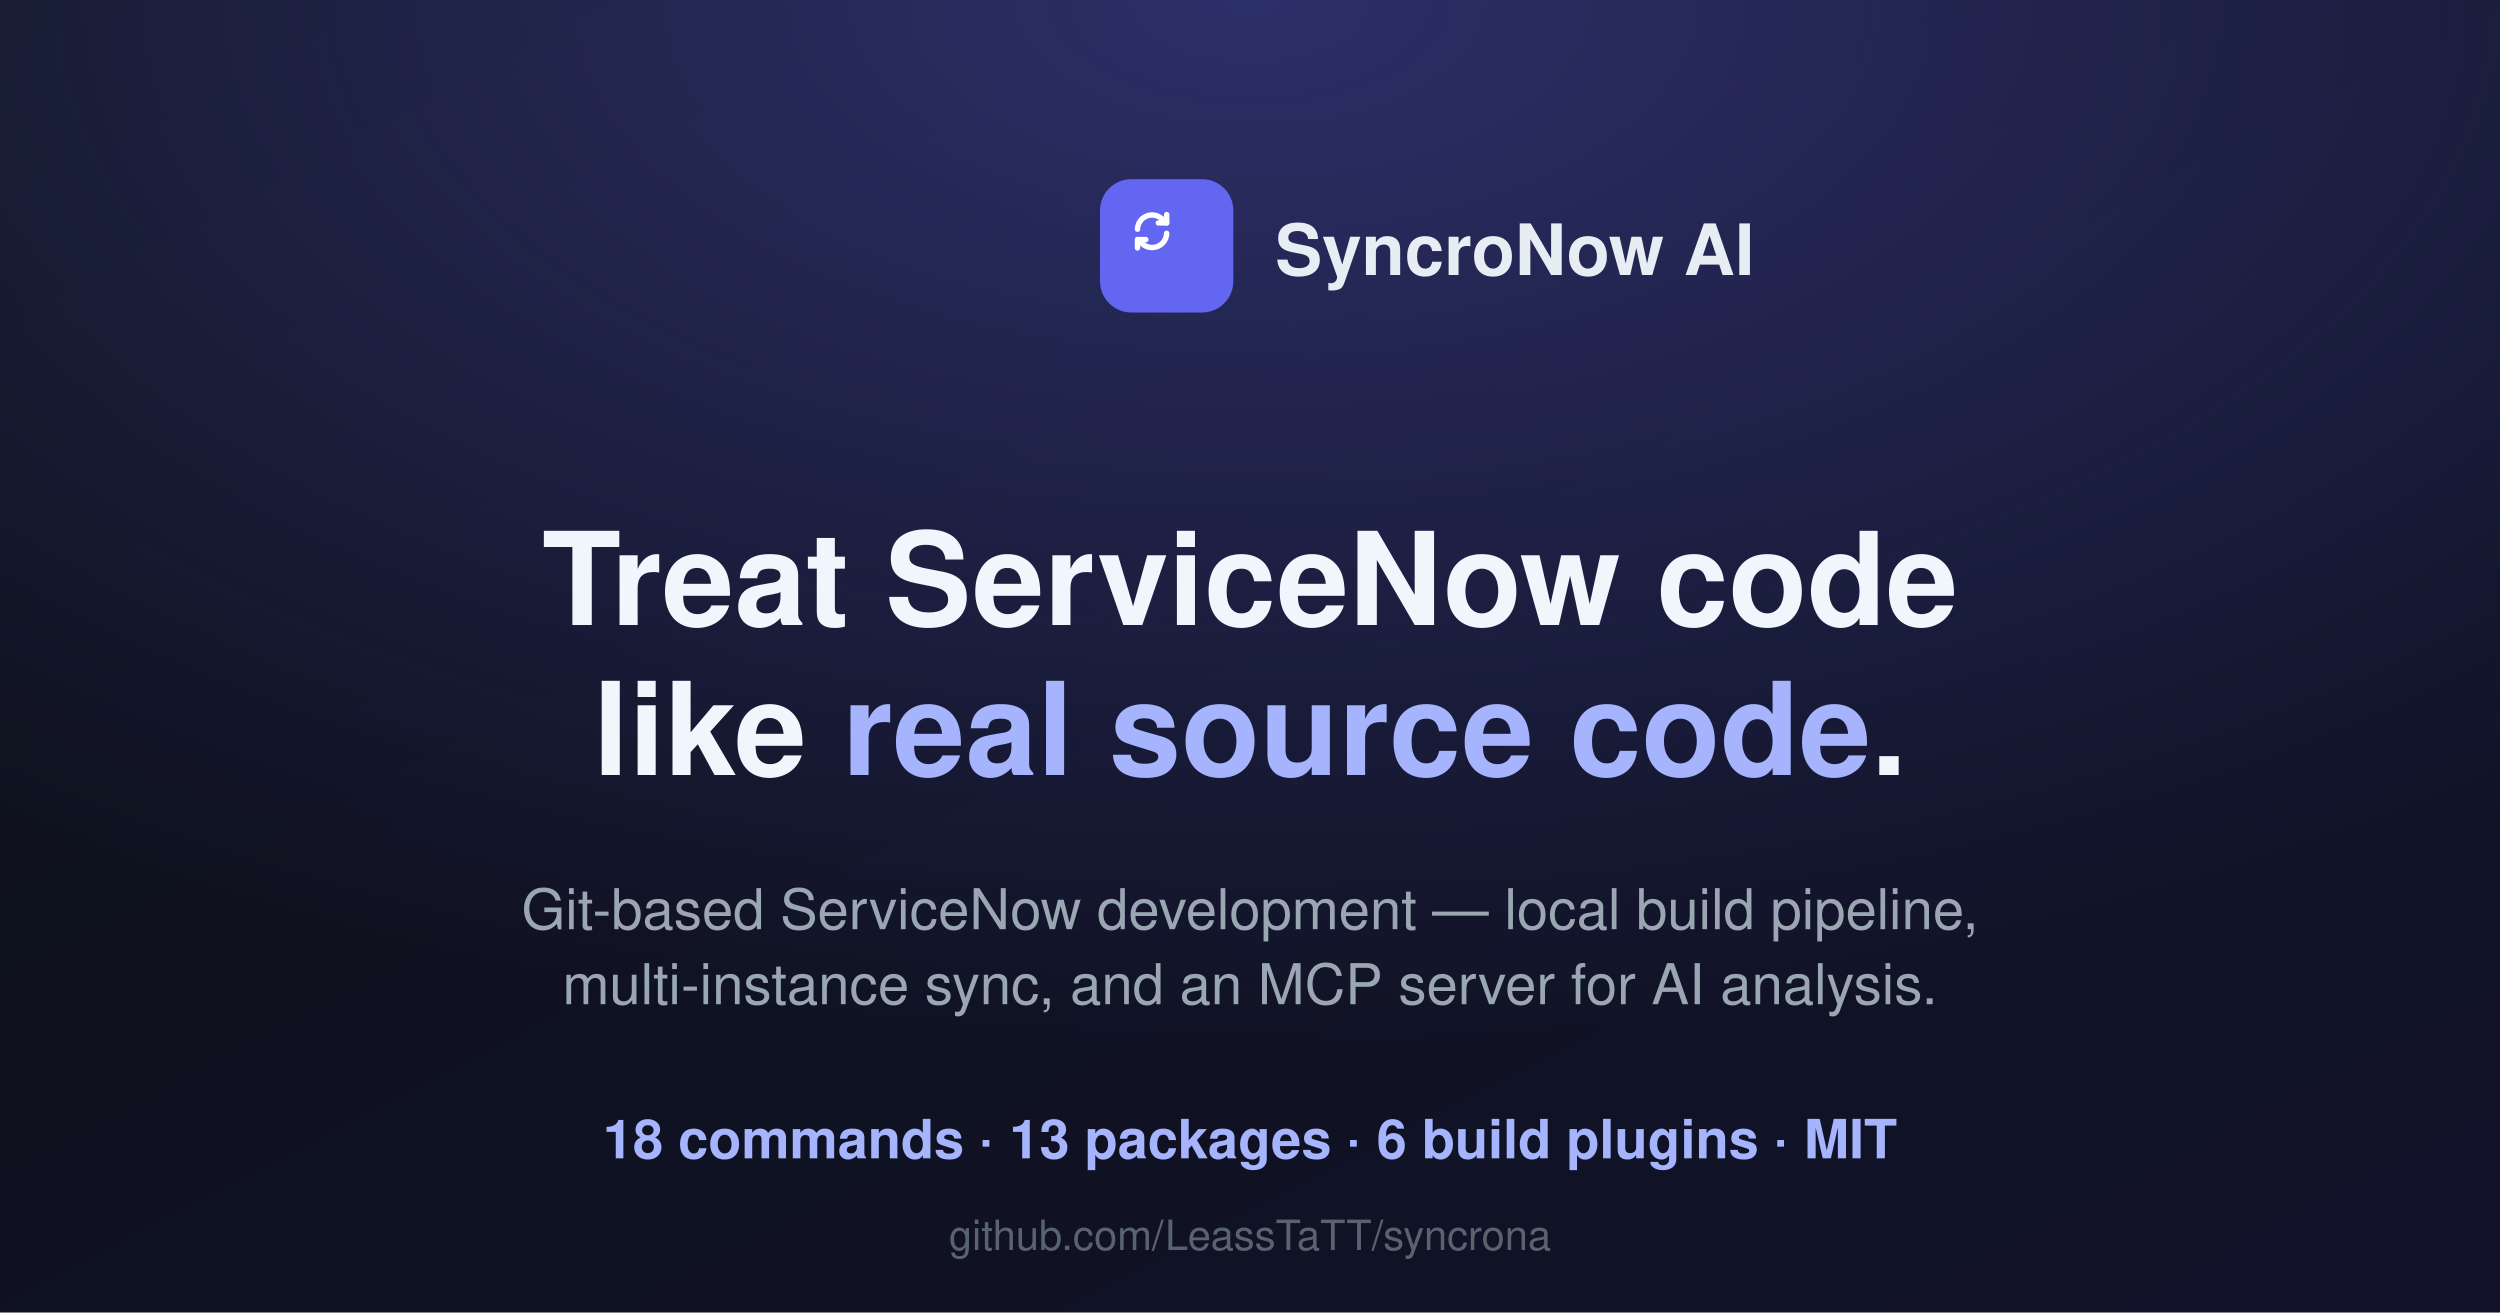
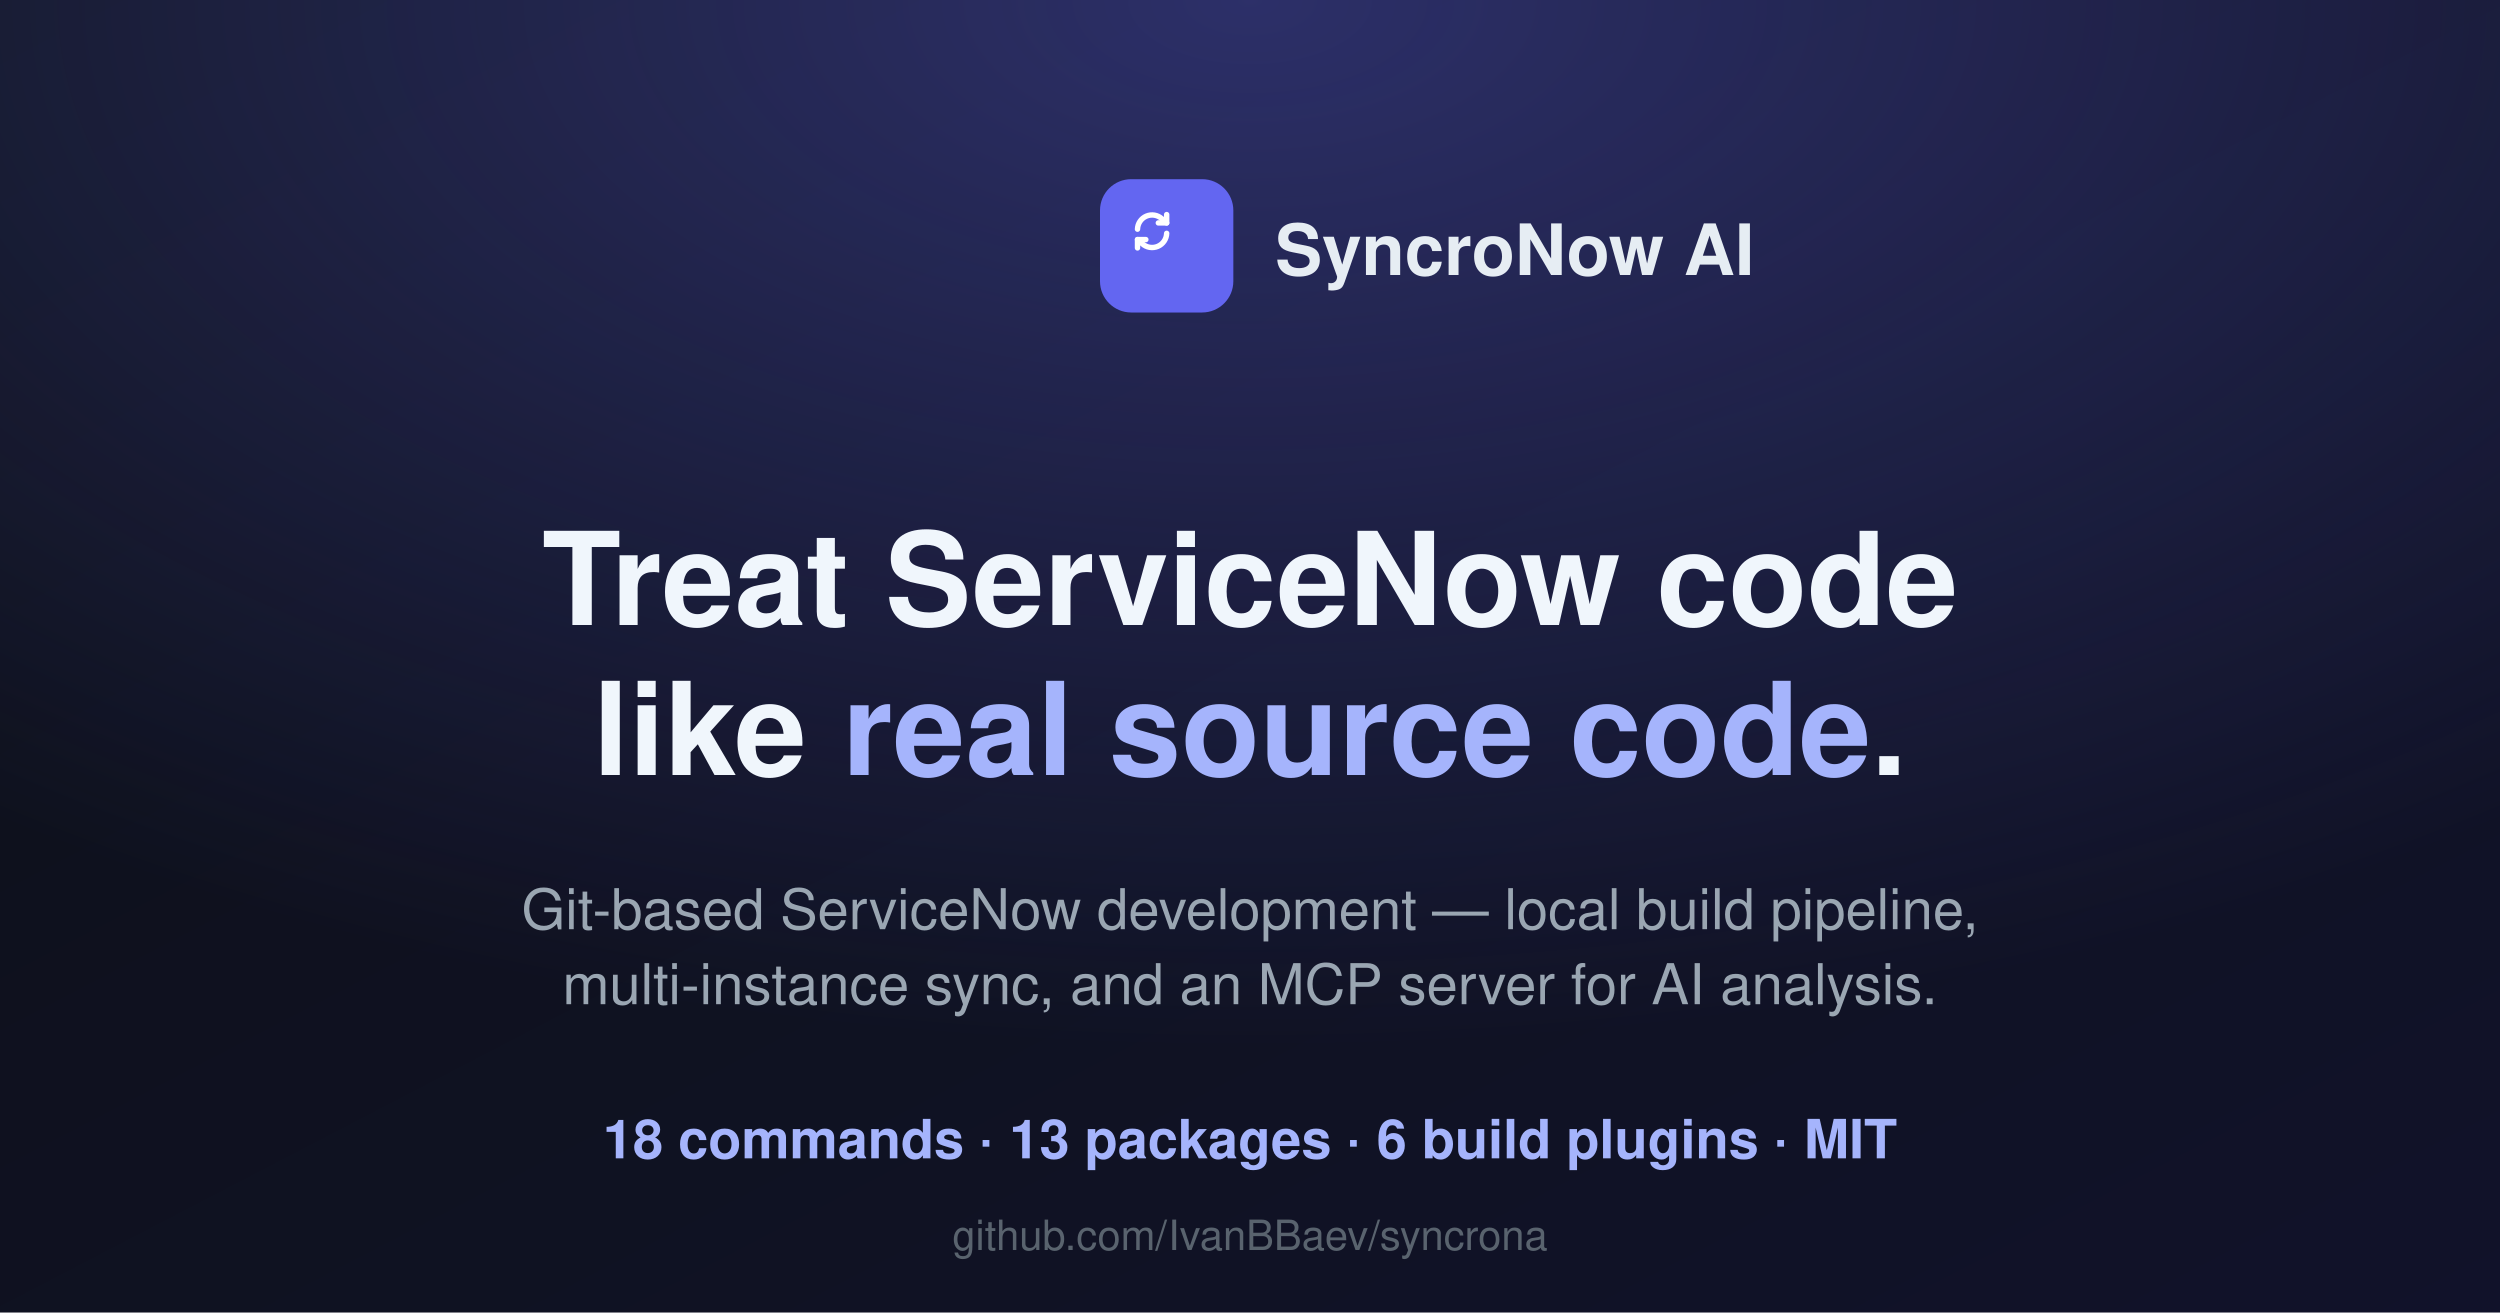
<svg xmlns="http://www.w3.org/2000/svg" width="1200" height="630" viewBox="0 0 1200 630">
  <defs>
    <linearGradient id="bg" x1="0" y1="0" x2="1" y2="1">
      <stop offset="0" stop-color="#0d1117" />
      <stop offset="1" stop-color="#11122a" />
    </linearGradient>
    <radialGradient id="glow" cx="0.5" cy="0.0" r="0.8">
      <stop offset="0" stop-color="#6366f1" stop-opacity="0.36" />
      <stop offset="1" stop-color="#6366f1" stop-opacity="0" />
    </radialGradient>
  </defs>
  <rect width="1200" height="630" fill="url(#bg)" />
  <rect width="1200" height="630" fill="url(#glow)" />
  <g transform="translate(528,86)">
    <rect width="64" height="64" rx="15" fill="#6366f1" />
    <g transform="translate(13,13)" fill="none" stroke="#ffffff" stroke-width="2.6" stroke-linecap="round" stroke-linejoin="round">
      <path d="M5 11a7 7 0 0 1 11.7-5L19 8" />
      <path d="M19 4v4h-4" />
      <path d="M19 13a7 7 0 0 1-11.7 5L5 16" />
      <path d="M5 20v-4h4" />
    </g>
  </g>
  <text x="612" y="132" font-family="Helvetica, Arial, sans-serif" font-size="34" font-weight="700" fill="#e6edf3">SyncroNow AI</text>
  <text x="600" y="300" font-family="Helvetica, Arial, sans-serif" font-size="62" font-weight="800" fill="#f0f6fc" text-anchor="middle">Treat ServiceNow code</text>
  <text x="600" y="372" font-family="Helvetica, Arial, sans-serif" font-size="62" font-weight="800" fill="#f0f6fc" text-anchor="middle">like <tspan fill="#a5b4fc">real source code</tspan>.</text>
  <text x="600" y="446" font-family="Helvetica, Arial, sans-serif" font-size="27" fill="#9aa6b2" text-anchor="middle">Git-based ServiceNow development — local build pipeline,</text>
  <text x="600" y="482" font-family="Helvetica, Arial, sans-serif" font-size="27" fill="#9aa6b2" text-anchor="middle">multi-instance sync, and an MCP server for AI analysis.</text>
  <text x="600" y="556" font-family="Helvetica, Arial, sans-serif" font-size="26" font-weight="700" fill="#a5b4fc" text-anchor="middle">18 commands · 13 packages · 6 build plugins · MIT</text>
-   <text x="600" y="600" font-family="Helvetica, Arial, sans-serif" font-size="20" fill="#59636e" text-anchor="middle">github.com/LeassTaTT/syncrona</text>
+   <text x="600" y="600" font-family="Helvetica, Arial, sans-serif" font-size="20" fill="#59636e" text-anchor="middle">github.com/IvanBBaev/syncrona</text>
</svg>
